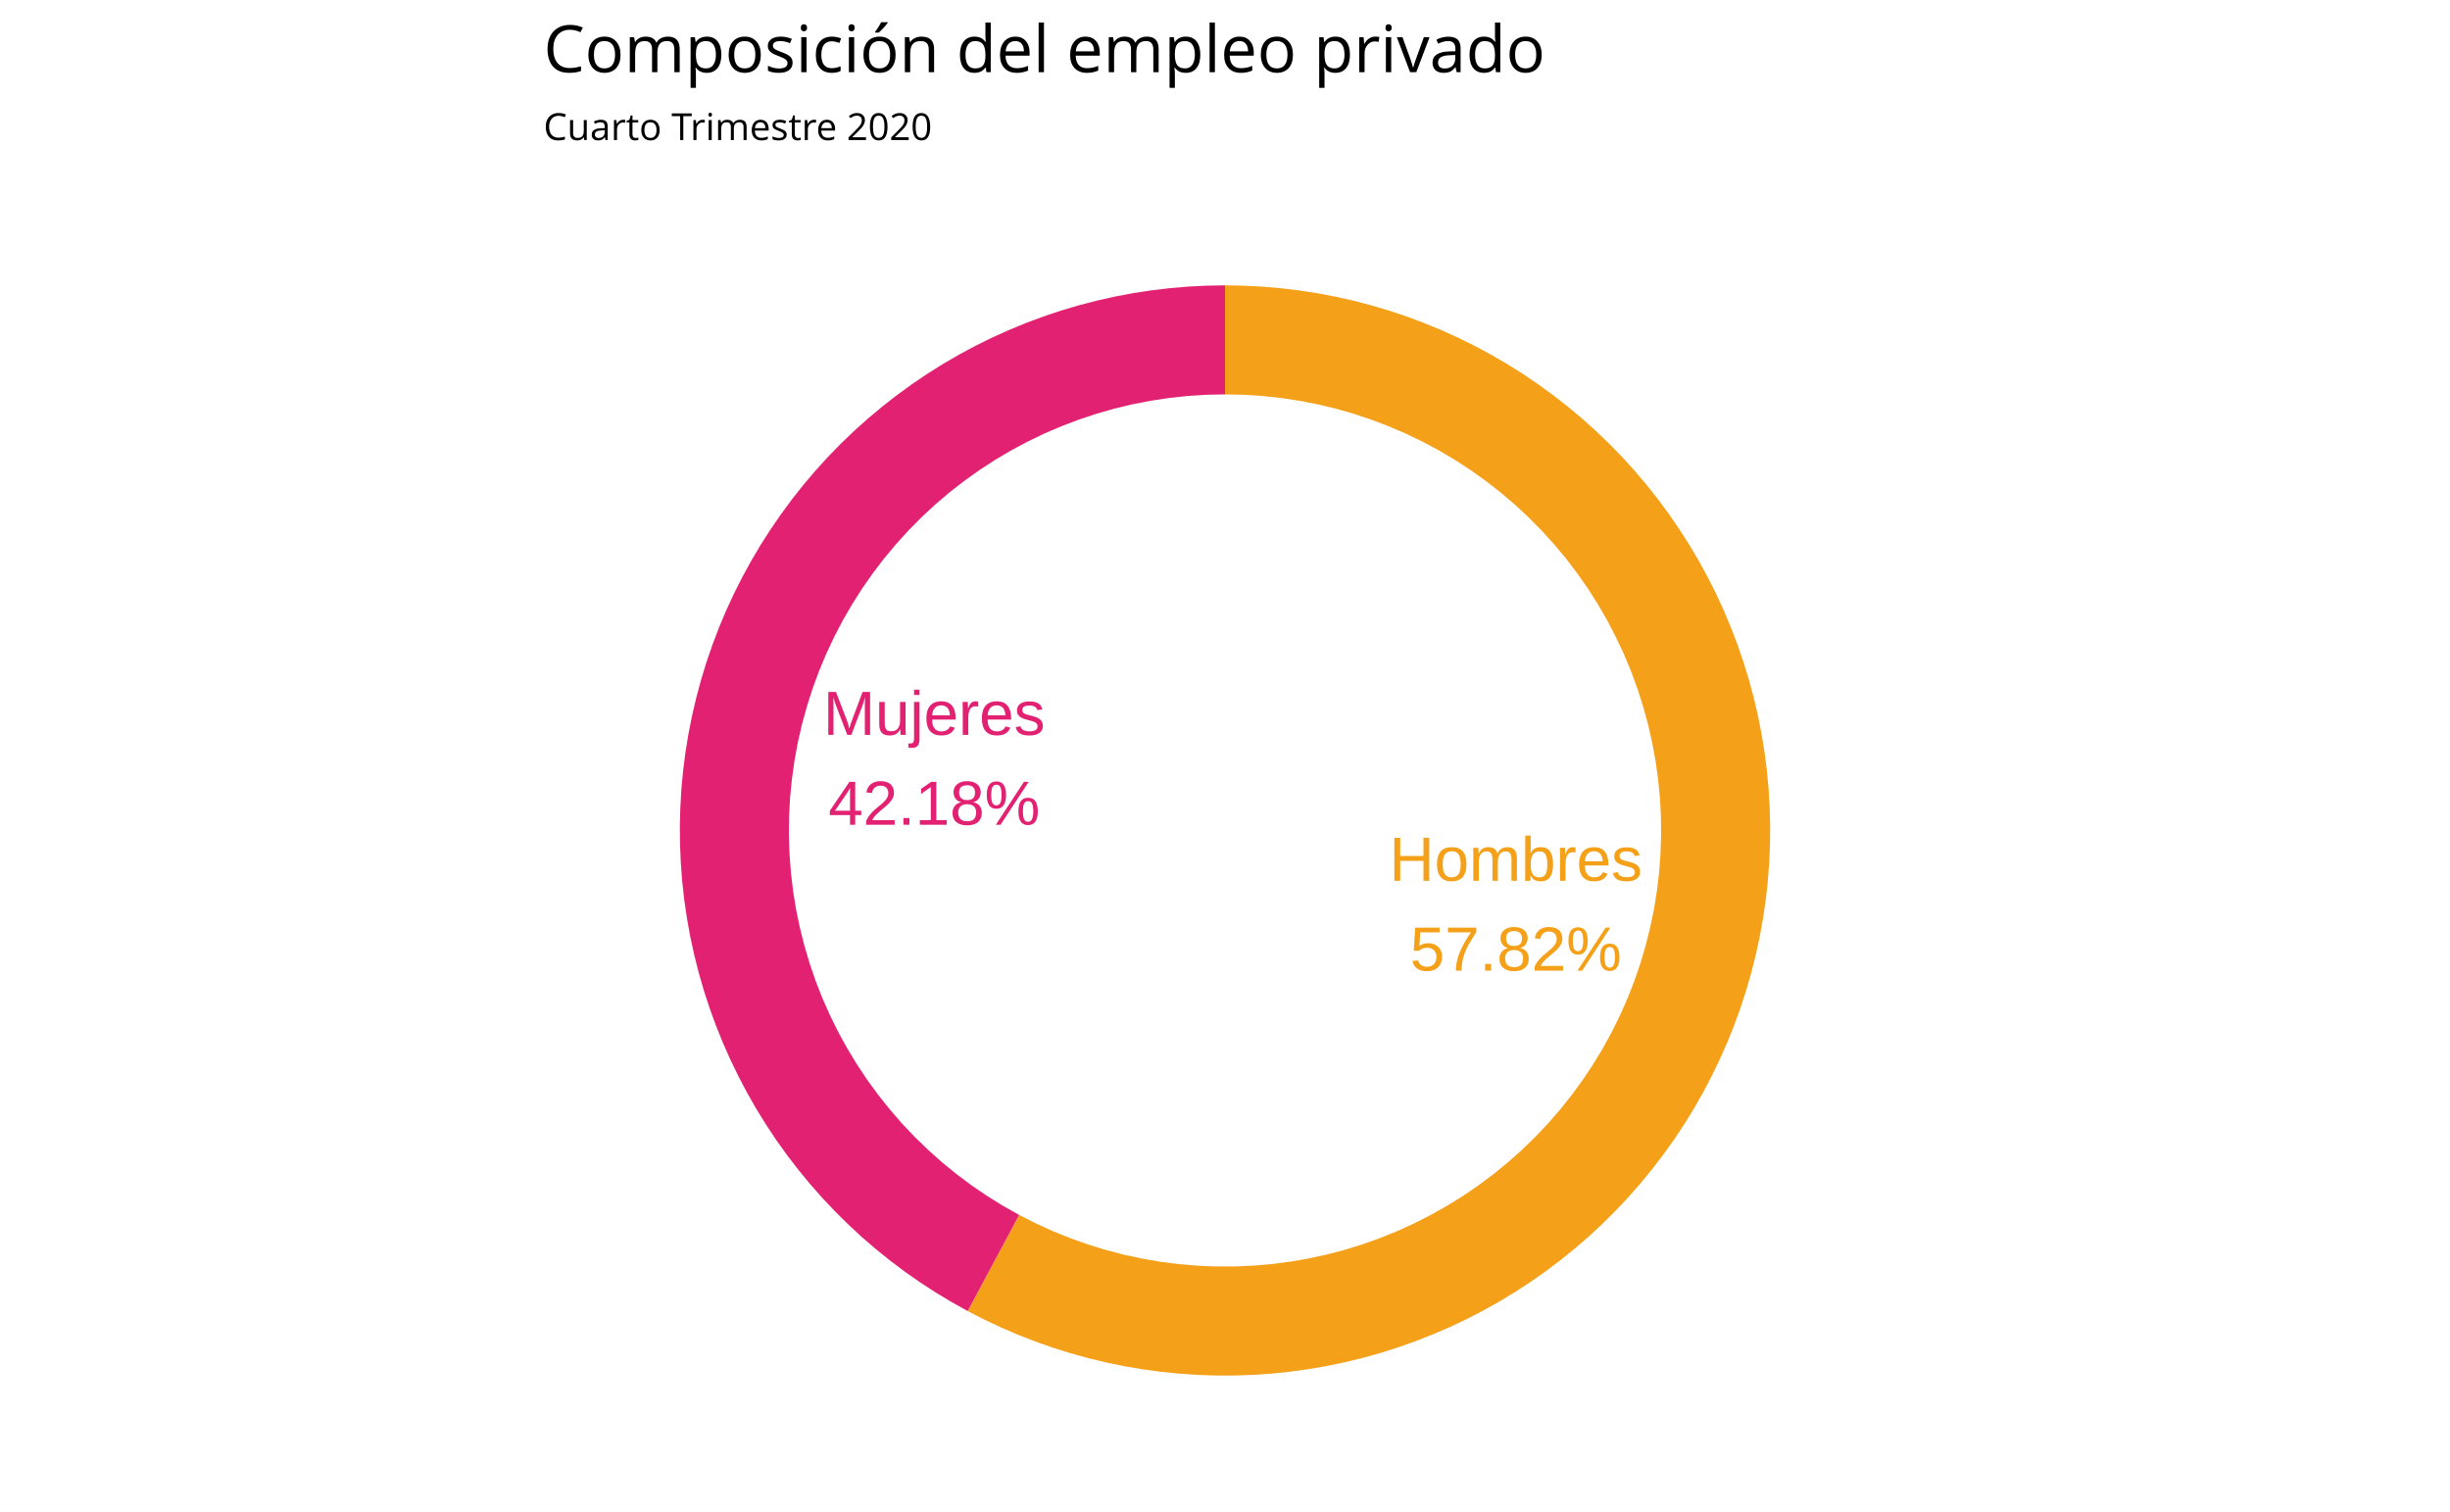
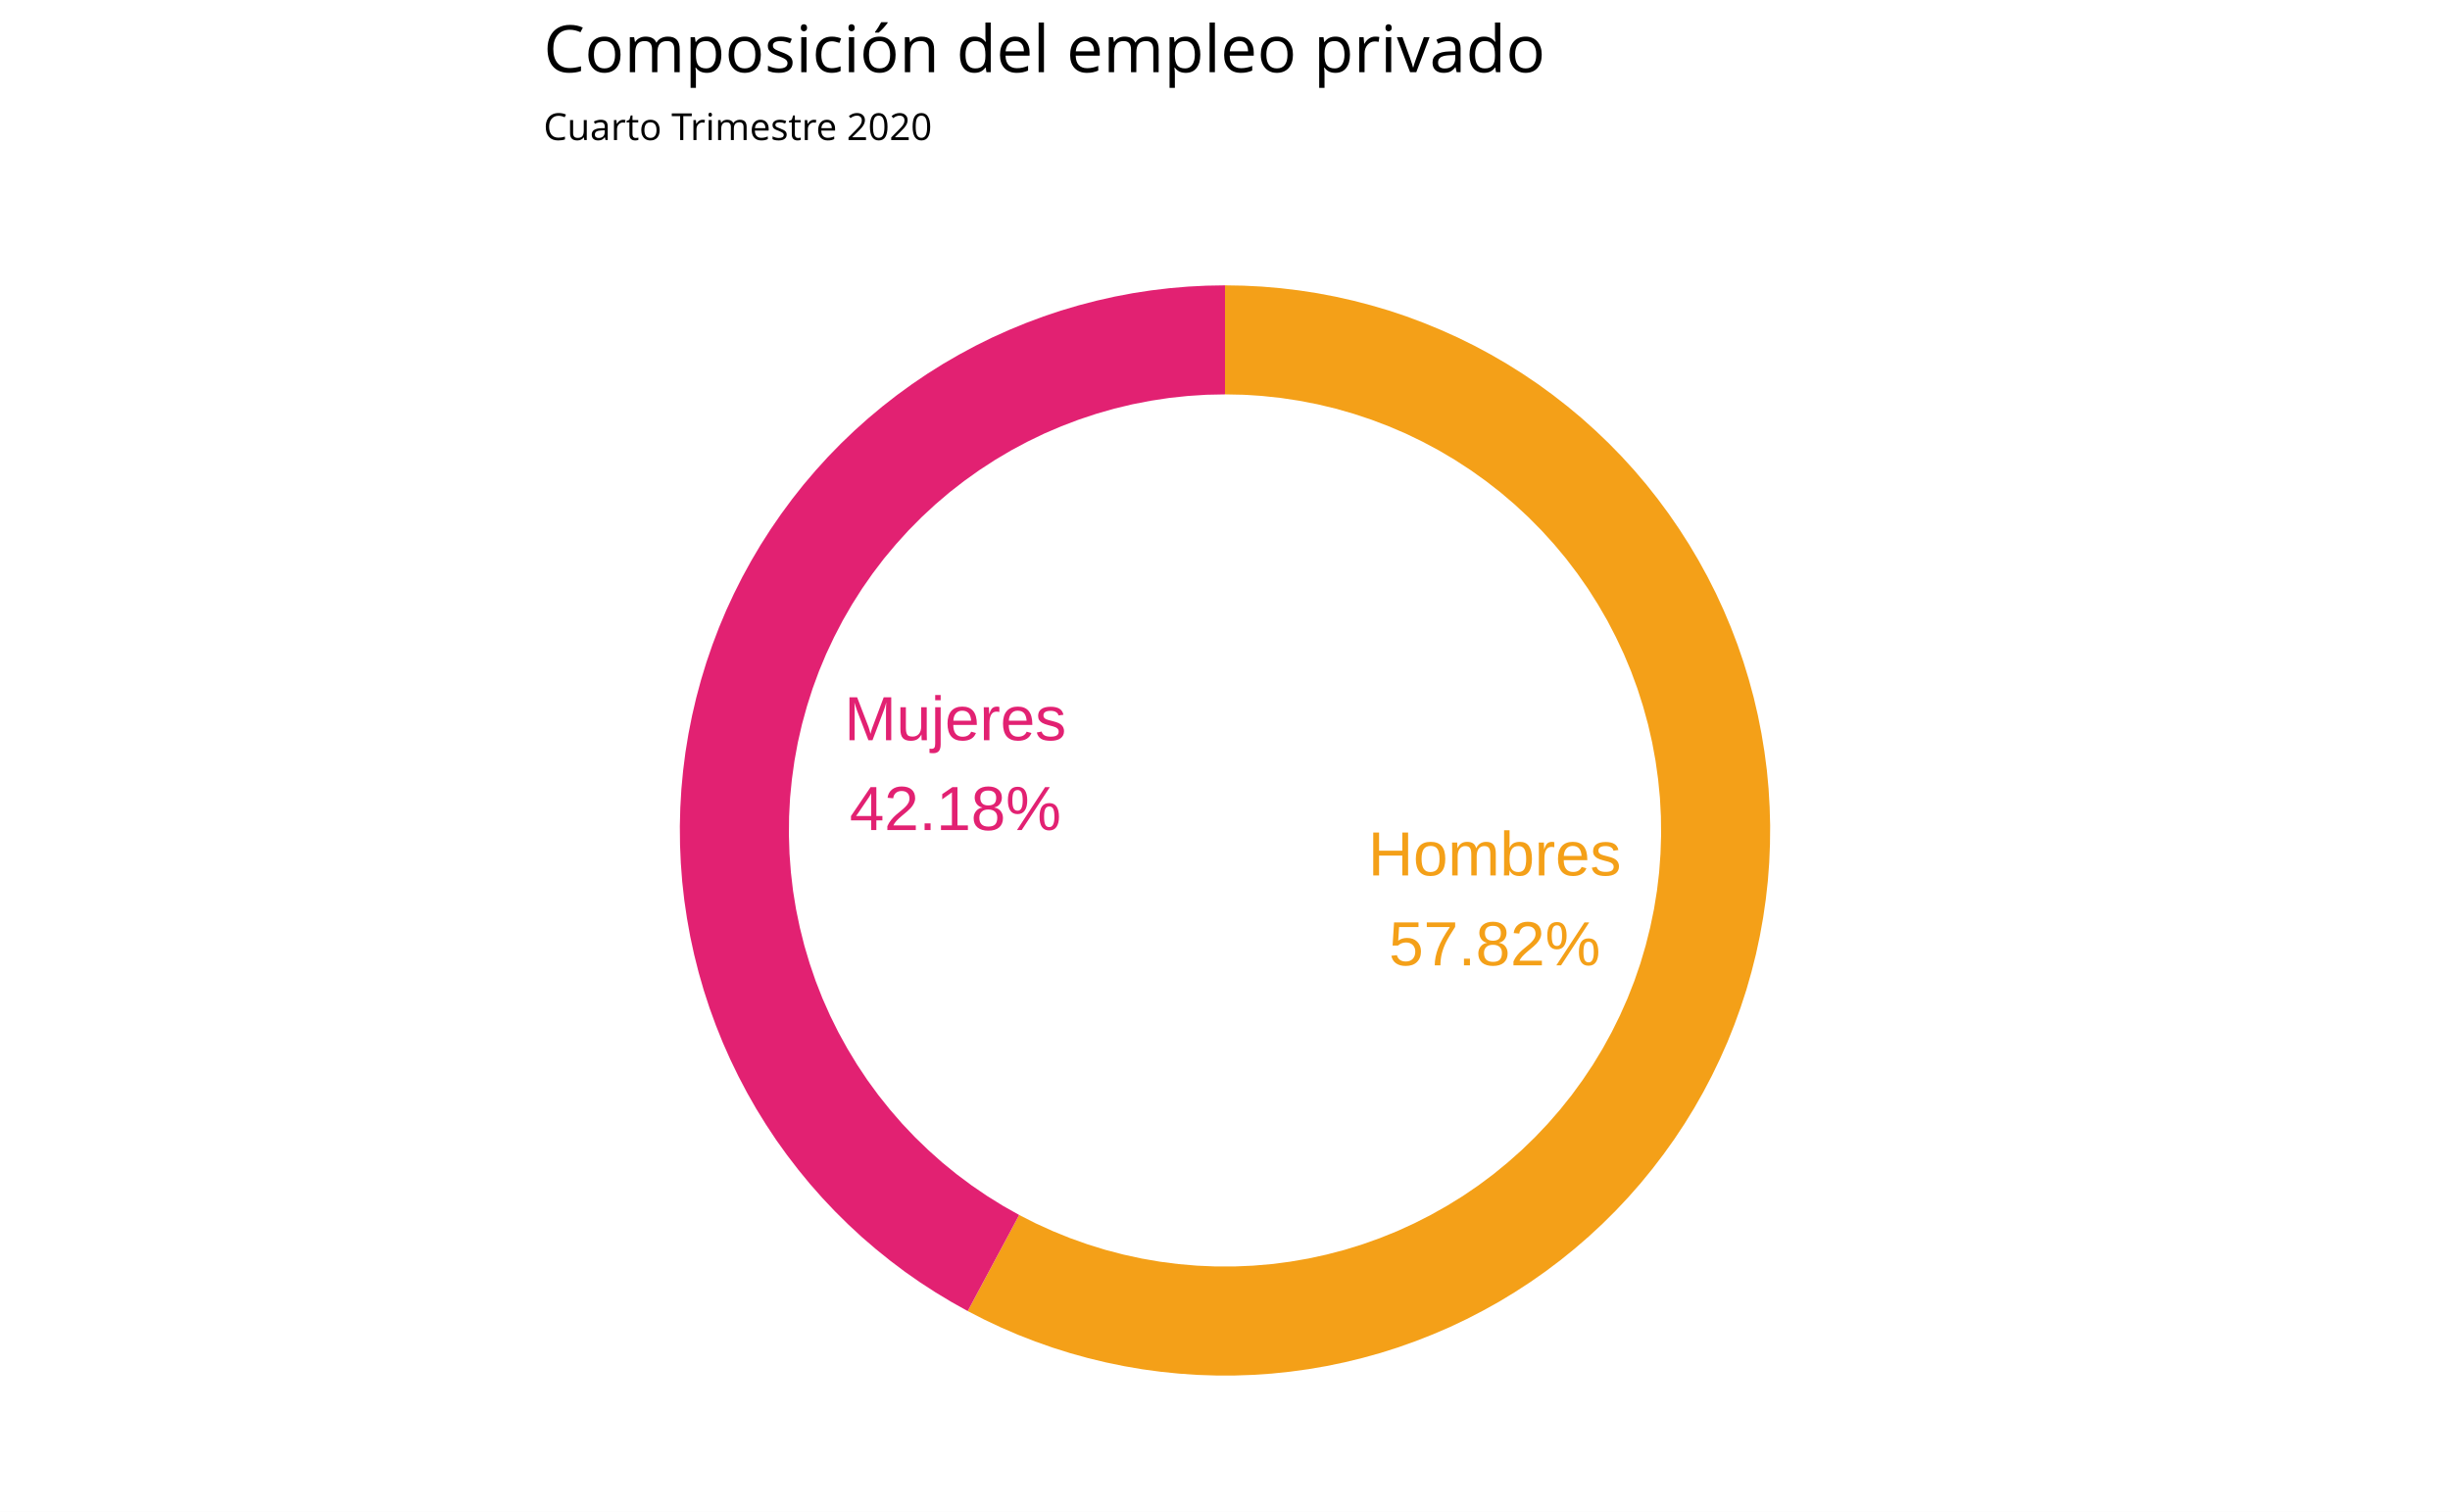
<svg xmlns="http://www.w3.org/2000/svg" class="svglite" width="525.00pt" height="324.00pt" viewBox="0 0 525.00 324.00">
  <defs>
    <style type="text/css">
    .svglite line, .svglite polyline, .svglite polygon, .svglite path, .svglite rect, .svglite circle {
      fill: none;
      stroke: #000000;
      stroke-linecap: round;
      stroke-linejoin: round;
      stroke-miterlimit: 10.00;
    }
  </style>
  </defs>
  <rect width="100%" height="100%" style="stroke: none; fill: #FFFFFF;" />
  <defs>
    <clipPath id="cpMC4wMHw1MjUuMDB8MC4wMHwzMjQuMDA=">
      <rect x="0.00" y="0.00" width="525.00" height="324.00" />
    </clipPath>
  </defs>
  <g clip-path="url(#cpMC4wMHw1MjUuMDB8MC4wMHwzMjQuMDA=)">
</g>
  <defs>
    <clipPath id="cpMTE2LjQ3fDQwOC41M3wzMS45NXwzMjQuMDA=">
      <rect x="116.47" y="31.95" width="292.05" height="292.05" />
    </clipPath>
  </defs>
  <g clip-path="url(#cpMTE2LjQ3fDQwOC41M3wzMS45NXwzMjQuMDA=)">
    <polygon points="218.39,260.37 216.19,264.49 213.98,268.61 211.78,272.73 209.57,276.85 207.37,280.97 210.89,282.78 214.48,284.47 218.12,286.04 221.82,287.48 225.56,288.80 229.34,289.99 233.16,291.05 237.02,291.98 240.91,292.78 244.82,293.45 248.75,293.98 252.69,294.38 256.65,294.65 260.61,294.78 264.58,294.78 268.54,294.64 272.50,294.37 276.45,293.96 280.38,293.42 284.28,292.75 288.17,291.94 292.02,291.00 295.84,289.94 299.62,288.74 303.36,287.41 307.05,285.96 310.70,284.39 314.28,282.69 317.80,280.87 321.27,278.94 324.66,276.88 327.98,274.72 331.23,272.44 334.40,270.05 337.48,267.56 340.48,264.96 343.39,262.26 346.20,259.47 348.92,256.58 351.54,253.60 354.05,250.53 356.46,247.38 358.77,244.15 360.96,240.85 363.04,237.47 365.00,234.02 366.84,230.51 368.56,226.94 370.17,223.31 371.64,219.63 372.99,215.90 374.22,212.13 375.31,208.31 376.28,204.47 377.11,200.59 377.81,196.69 378.38,192.76 378.82,188.82 379.12,184.86 379.28,180.90 379.32,176.93 379.21,172.97 378.98,169.01 378.61,165.06 378.10,161.13 377.46,157.21 376.69,153.32 375.79,149.46 374.75,145.63 373.59,141.84 372.30,138.09 370.88,134.38 369.34,130.73 367.68,127.13 365.89,123.59 363.98,120.11 361.96,116.70 359.82,113.36 357.57,110.09 355.21,106.90 352.75,103.79 350.18,100.77 347.51,97.84 344.74,95.00 341.87,92.26 338.92,89.61 335.87,87.07 332.74,84.63 329.54,82.30 326.25,80.08 322.89,77.97 319.46,75.98 315.96,74.10 312.41,72.35 308.79,70.72 305.12,69.21 301.41,67.82 297.65,66.56 293.84,65.44 290.01,64.44 286.14,63.57 282.24,62.83 278.32,62.23 274.38,61.76 270.43,61.42 266.47,61.22 262.50,61.15 262.50,65.83 262.50,70.50 262.50,75.17 262.50,79.84 262.50,84.52 266.49,84.60 270.48,84.86 274.45,85.28 278.40,85.88 282.32,86.64 286.21,87.57 290.05,88.67 293.84,89.93 297.57,91.35 301.24,92.92 304.84,94.66 308.36,96.54 311.80,98.58 315.15,100.76 318.40,103.08 321.55,105.53 324.59,108.12 327.52,110.84 330.33,113.68 333.01,116.63 335.57,119.70 337.99,122.88 340.28,126.15 342.42,129.53 344.42,132.98 346.26,136.53 347.96,140.14 349.50,143.83 350.88,147.58 352.09,151.38 353.15,155.23 354.04,159.13 354.76,163.06 355.31,167.01 355.70,170.99 355.91,174.98 355.95,178.97 355.82,182.96 355.53,186.95 355.06,190.91 354.42,194.86 353.61,198.77 352.64,202.64 351.51,206.47 350.21,210.25 348.75,213.97 347.13,217.62 345.36,221.20 343.44,224.70 341.37,228.12 339.15,231.44 336.80,234.67 334.31,237.79 331.69,240.80 328.94,243.70 326.07,246.48 323.08,249.13 319.99,251.66 316.79,254.05 313.49,256.30 310.09,258.40 306.61,260.36 303.05,262.17 299.42,263.83 295.71,265.33 291.95,266.67 288.13,267.85 284.27,268.86 280.37,269.71 276.43,270.39 272.47,270.90 268.49,271.24 264.50,271.41 260.51,271.41 256.51,271.24 252.54,270.90 248.57,270.39 244.64,269.71 240.73,268.86 236.87,267.85 233.05,266.67 229.29,265.33 225.59,263.83 221.95,262.18 218.39,260.37 " style="stroke-width: 1.07; stroke: none; fill: #F4A018;" />
    <polygon points="262.50,84.52 262.50,79.84 262.50,75.17 262.50,70.50 262.50,65.83 262.50,61.15 258.53,61.22 254.57,61.42 250.61,61.76 246.67,62.23 242.75,62.83 238.85,63.57 234.98,64.44 231.14,65.44 227.33,66.57 223.57,67.83 219.85,69.22 216.18,70.73 212.56,72.36 209.00,74.12 205.51,76.00 202.08,77.99 198.72,80.10 195.43,82.33 192.22,84.66 189.09,87.10 186.04,89.65 183.09,92.29 180.22,95.04 177.45,97.88 174.78,100.82 172.21,103.84 169.75,106.95 167.39,110.15 165.14,113.42 163.00,116.76 160.98,120.18 159.07,123.66 157.29,127.20 155.62,130.80 154.08,134.46 152.67,138.17 151.38,141.92 150.22,145.72 149.19,149.55 148.29,153.42 147.52,157.31 146.88,161.23 146.38,165.17 146.01,169.12 145.78,173.08 145.68,177.05 145.72,181.02 145.89,184.98 146.19,188.94 146.63,192.88 147.21,196.81 147.91,200.72 148.75,204.59 149.72,208.44 150.82,212.26 152.05,216.03 153.41,219.76 154.89,223.44 156.50,227.07 158.23,230.64 160.08,234.16 162.04,237.60 164.13,240.98 166.32,244.29 168.63,247.51 171.05,250.66 173.57,253.73 176.19,256.70 178.92,259.59 181.74,262.38 184.65,265.08 187.66,267.67 190.75,270.16 193.92,272.55 197.17,274.82 200.50,276.98 203.90,279.03 207.37,280.97 209.57,276.85 211.78,272.73 213.98,268.61 216.19,264.49 218.39,260.37 214.91,258.41 211.52,256.30 208.22,254.05 205.02,251.66 201.92,249.14 198.94,246.48 196.07,243.71 193.32,240.81 190.70,237.79 188.21,234.67 185.85,231.44 183.64,228.12 181.57,224.70 179.64,221.20 177.87,217.62 176.25,213.97 174.79,210.25 173.50,206.48 172.36,202.65 171.39,198.77 170.58,194.86 169.94,190.92 169.48,186.95 169.18,182.97 169.05,178.97 169.09,174.98 169.30,170.99 169.69,167.02 170.24,163.06 170.96,159.13 171.85,155.24 172.91,151.38 174.12,147.58 175.50,143.83 177.04,140.14 178.74,136.53 180.58,132.99 182.58,129.53 184.72,126.16 187.01,122.88 189.43,119.70 191.99,116.64 194.67,113.68 197.48,110.84 200.41,108.12 203.45,105.53 206.60,103.08 209.85,100.76 213.20,98.58 216.64,96.54 220.16,94.66 223.76,92.92 227.43,91.35 231.16,89.93 234.95,88.67 238.79,87.57 242.68,86.64 246.60,85.88 250.55,85.28 254.52,84.86 258.51,84.60 262.50,84.52 " style="stroke-width: 1.07; stroke: none; fill: #E22172;" />
-     <text x="324.82" y="188.76" text-anchor="middle" style="font-size: 13.37px; fill: #F4A018; font-family: Arial;" textLength="54.19px" lengthAdjust="spacingAndGlyphs">Hombres</text>
-     <text x="324.82" y="208.01" text-anchor="middle" style="font-size: 13.37px; fill: #F4A018; font-family: Arial;" textLength="49.01px" lengthAdjust="spacingAndGlyphs"> 57.82%</text>
-     <text x="200.18" y="157.49" text-anchor="middle" style="font-size: 13.37px; fill: #E22172; font-family: Arial;" textLength="47.51px" lengthAdjust="spacingAndGlyphs">Mujeres</text>
-     <text x="200.18" y="176.75" text-anchor="middle" style="font-size: 13.37px; fill: #E22172; font-family: Arial;" textLength="49.01px" lengthAdjust="spacingAndGlyphs"> 42.18%</text>
+     <text x="320.29" y="187.62" text-anchor="middle" style="font-size: 13.37px; fill: #F4A018; font-family: Arial;" textLength="54.19px" lengthAdjust="spacingAndGlyphs">Hombres</text>
+     <text x="320.29" y="206.88" text-anchor="middle" style="font-size: 13.37px; fill: #F4A018; font-family: Arial;" textLength="49.01px" lengthAdjust="spacingAndGlyphs"> 57.82%</text>
+     <text x="204.71" y="158.63" text-anchor="middle" style="font-size: 13.37px; fill: #E22172; font-family: Arial;" textLength="47.51px" lengthAdjust="spacingAndGlyphs">Mujeres</text>
+     <text x="204.71" y="177.89" text-anchor="middle" style="font-size: 13.37px; fill: #E22172; font-family: Arial;" textLength="49.01px" lengthAdjust="spacingAndGlyphs"> 42.18%</text>
  </g>
  <g clip-path="url(#cpMC4wMHw1MjUuMDB8MC4wMHwzMjQuMDA=)">
    <text x="116.47" y="30.02" style="font-size: 8.00px; font-family: Open Sans;" textLength="83.82px" lengthAdjust="spacingAndGlyphs">Cuarto Trimestre 2020</text>
    <text x="116.47" y="15.47" style="font-size: 14.00px; font-family: Open Sans;" textLength="214.62px" lengthAdjust="spacingAndGlyphs">Composición del empleo privado</text>
  </g>
</svg>
